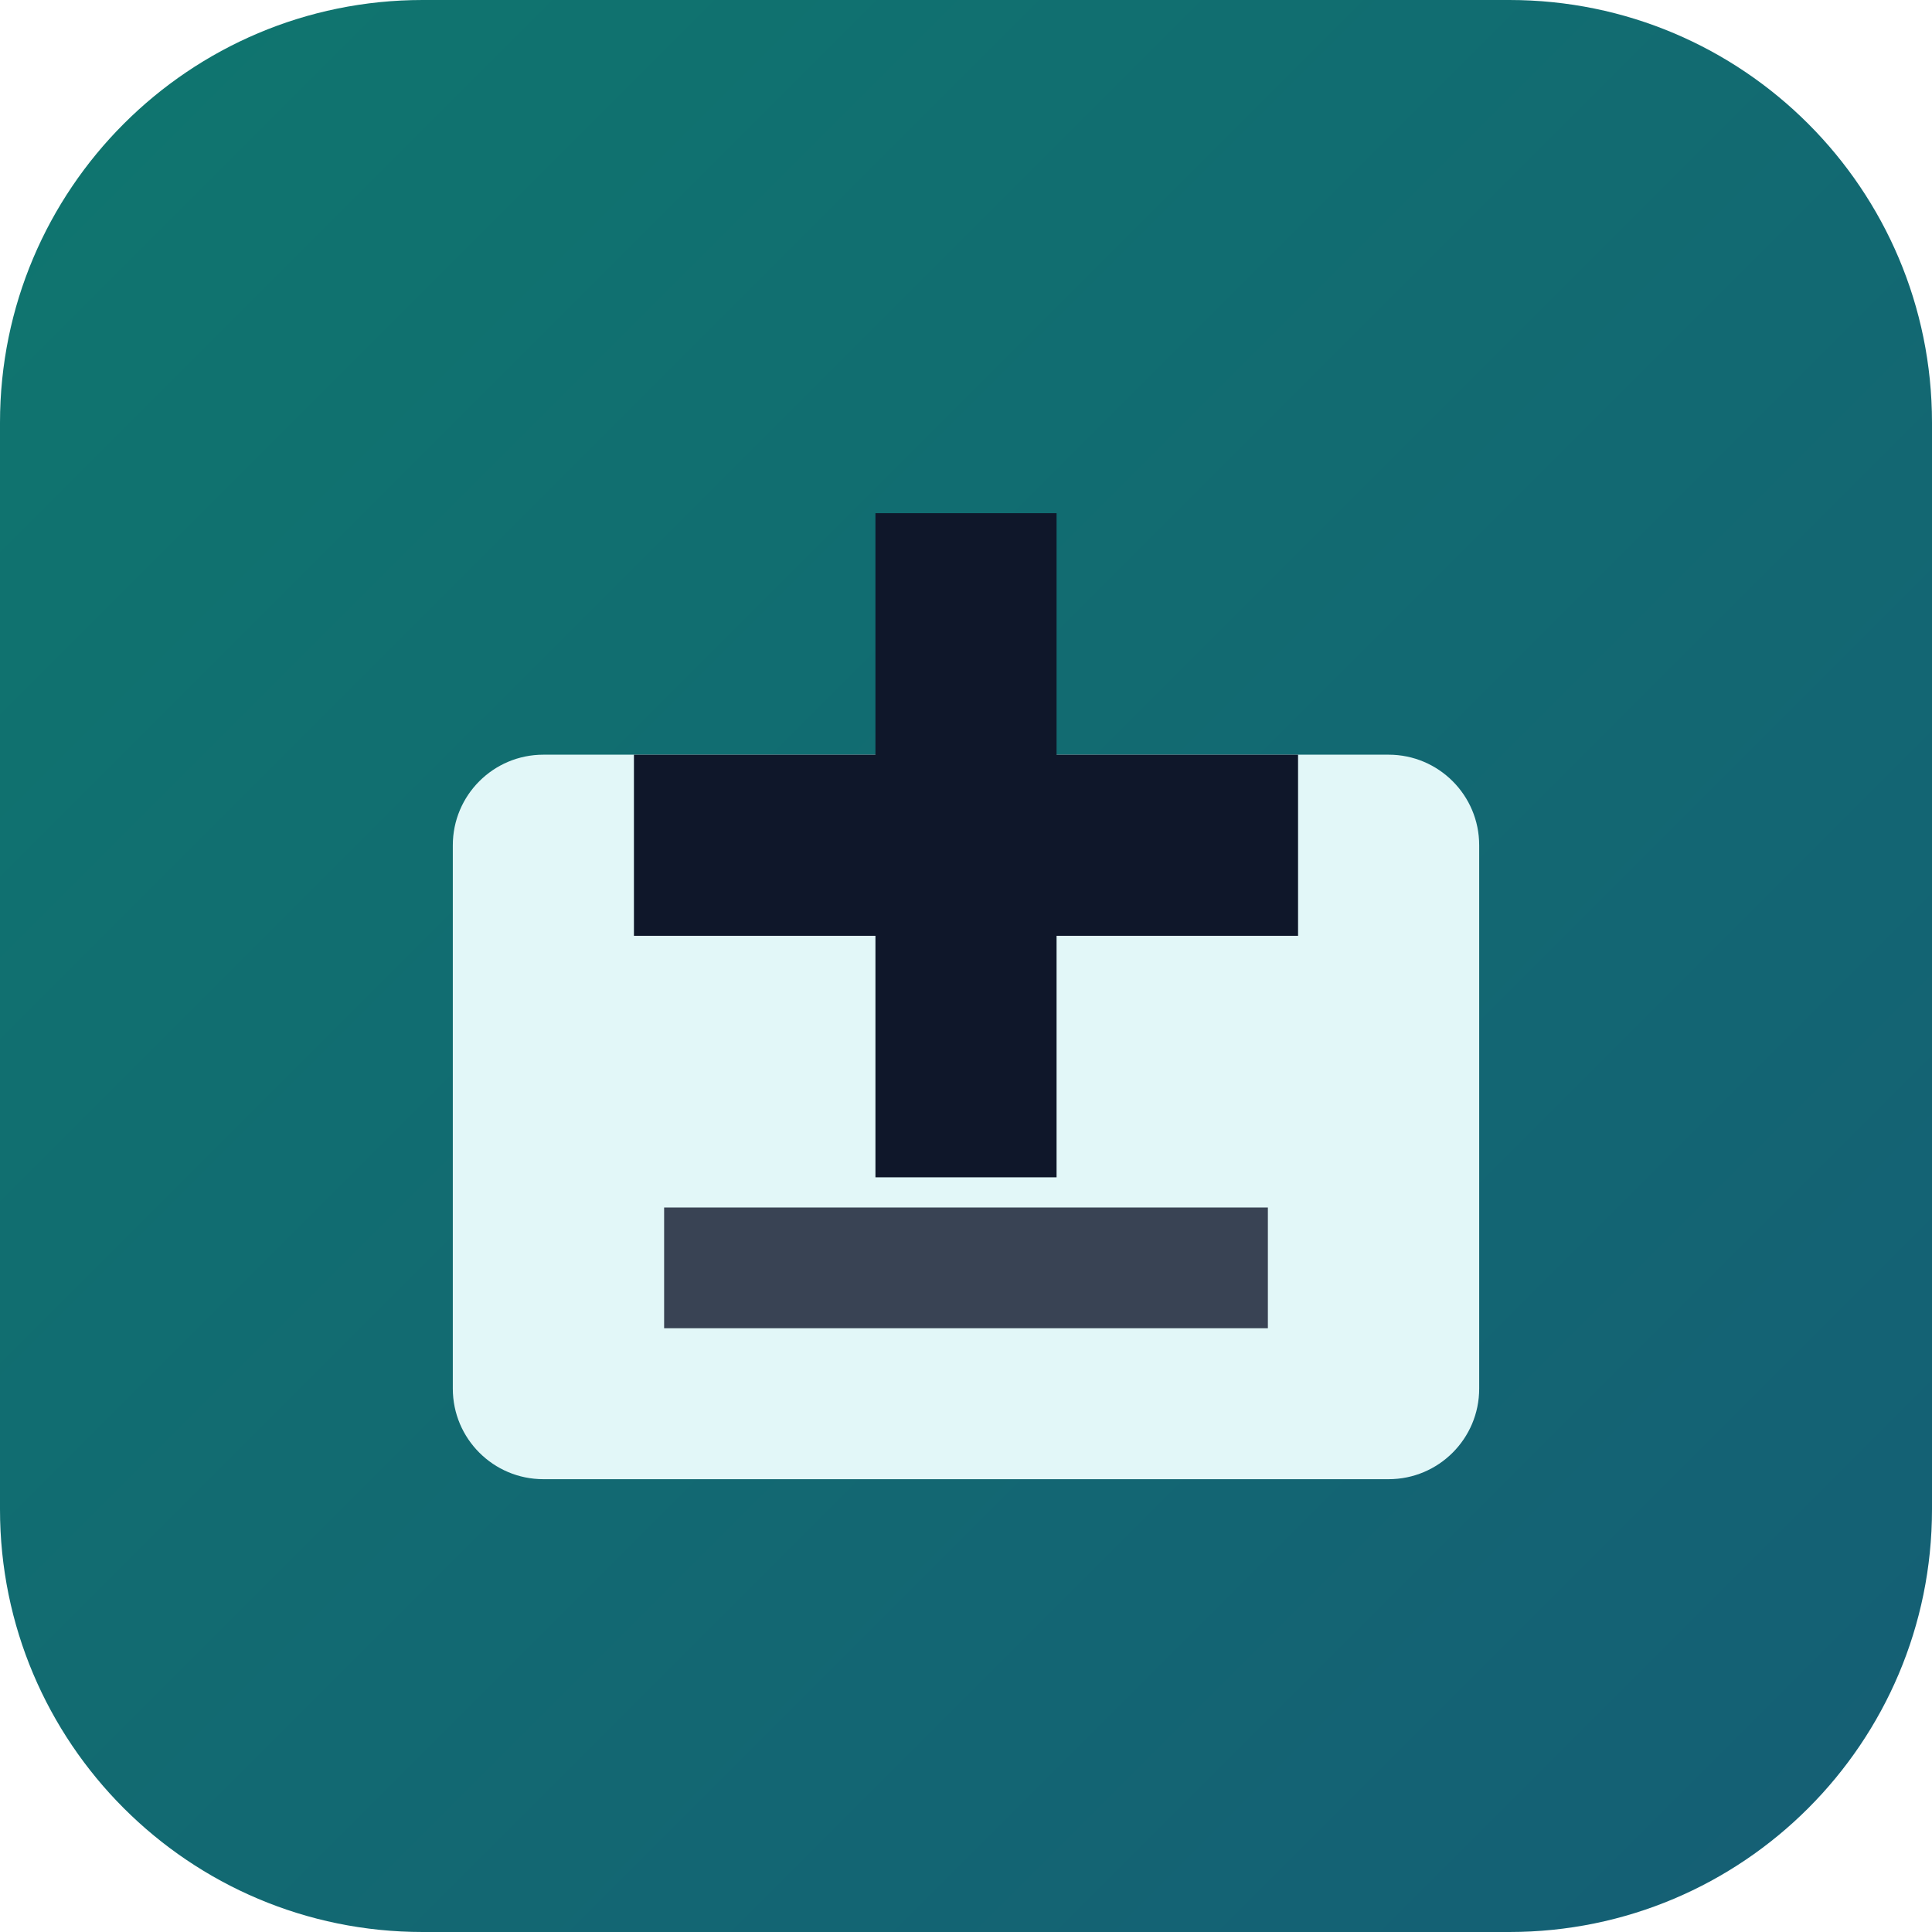
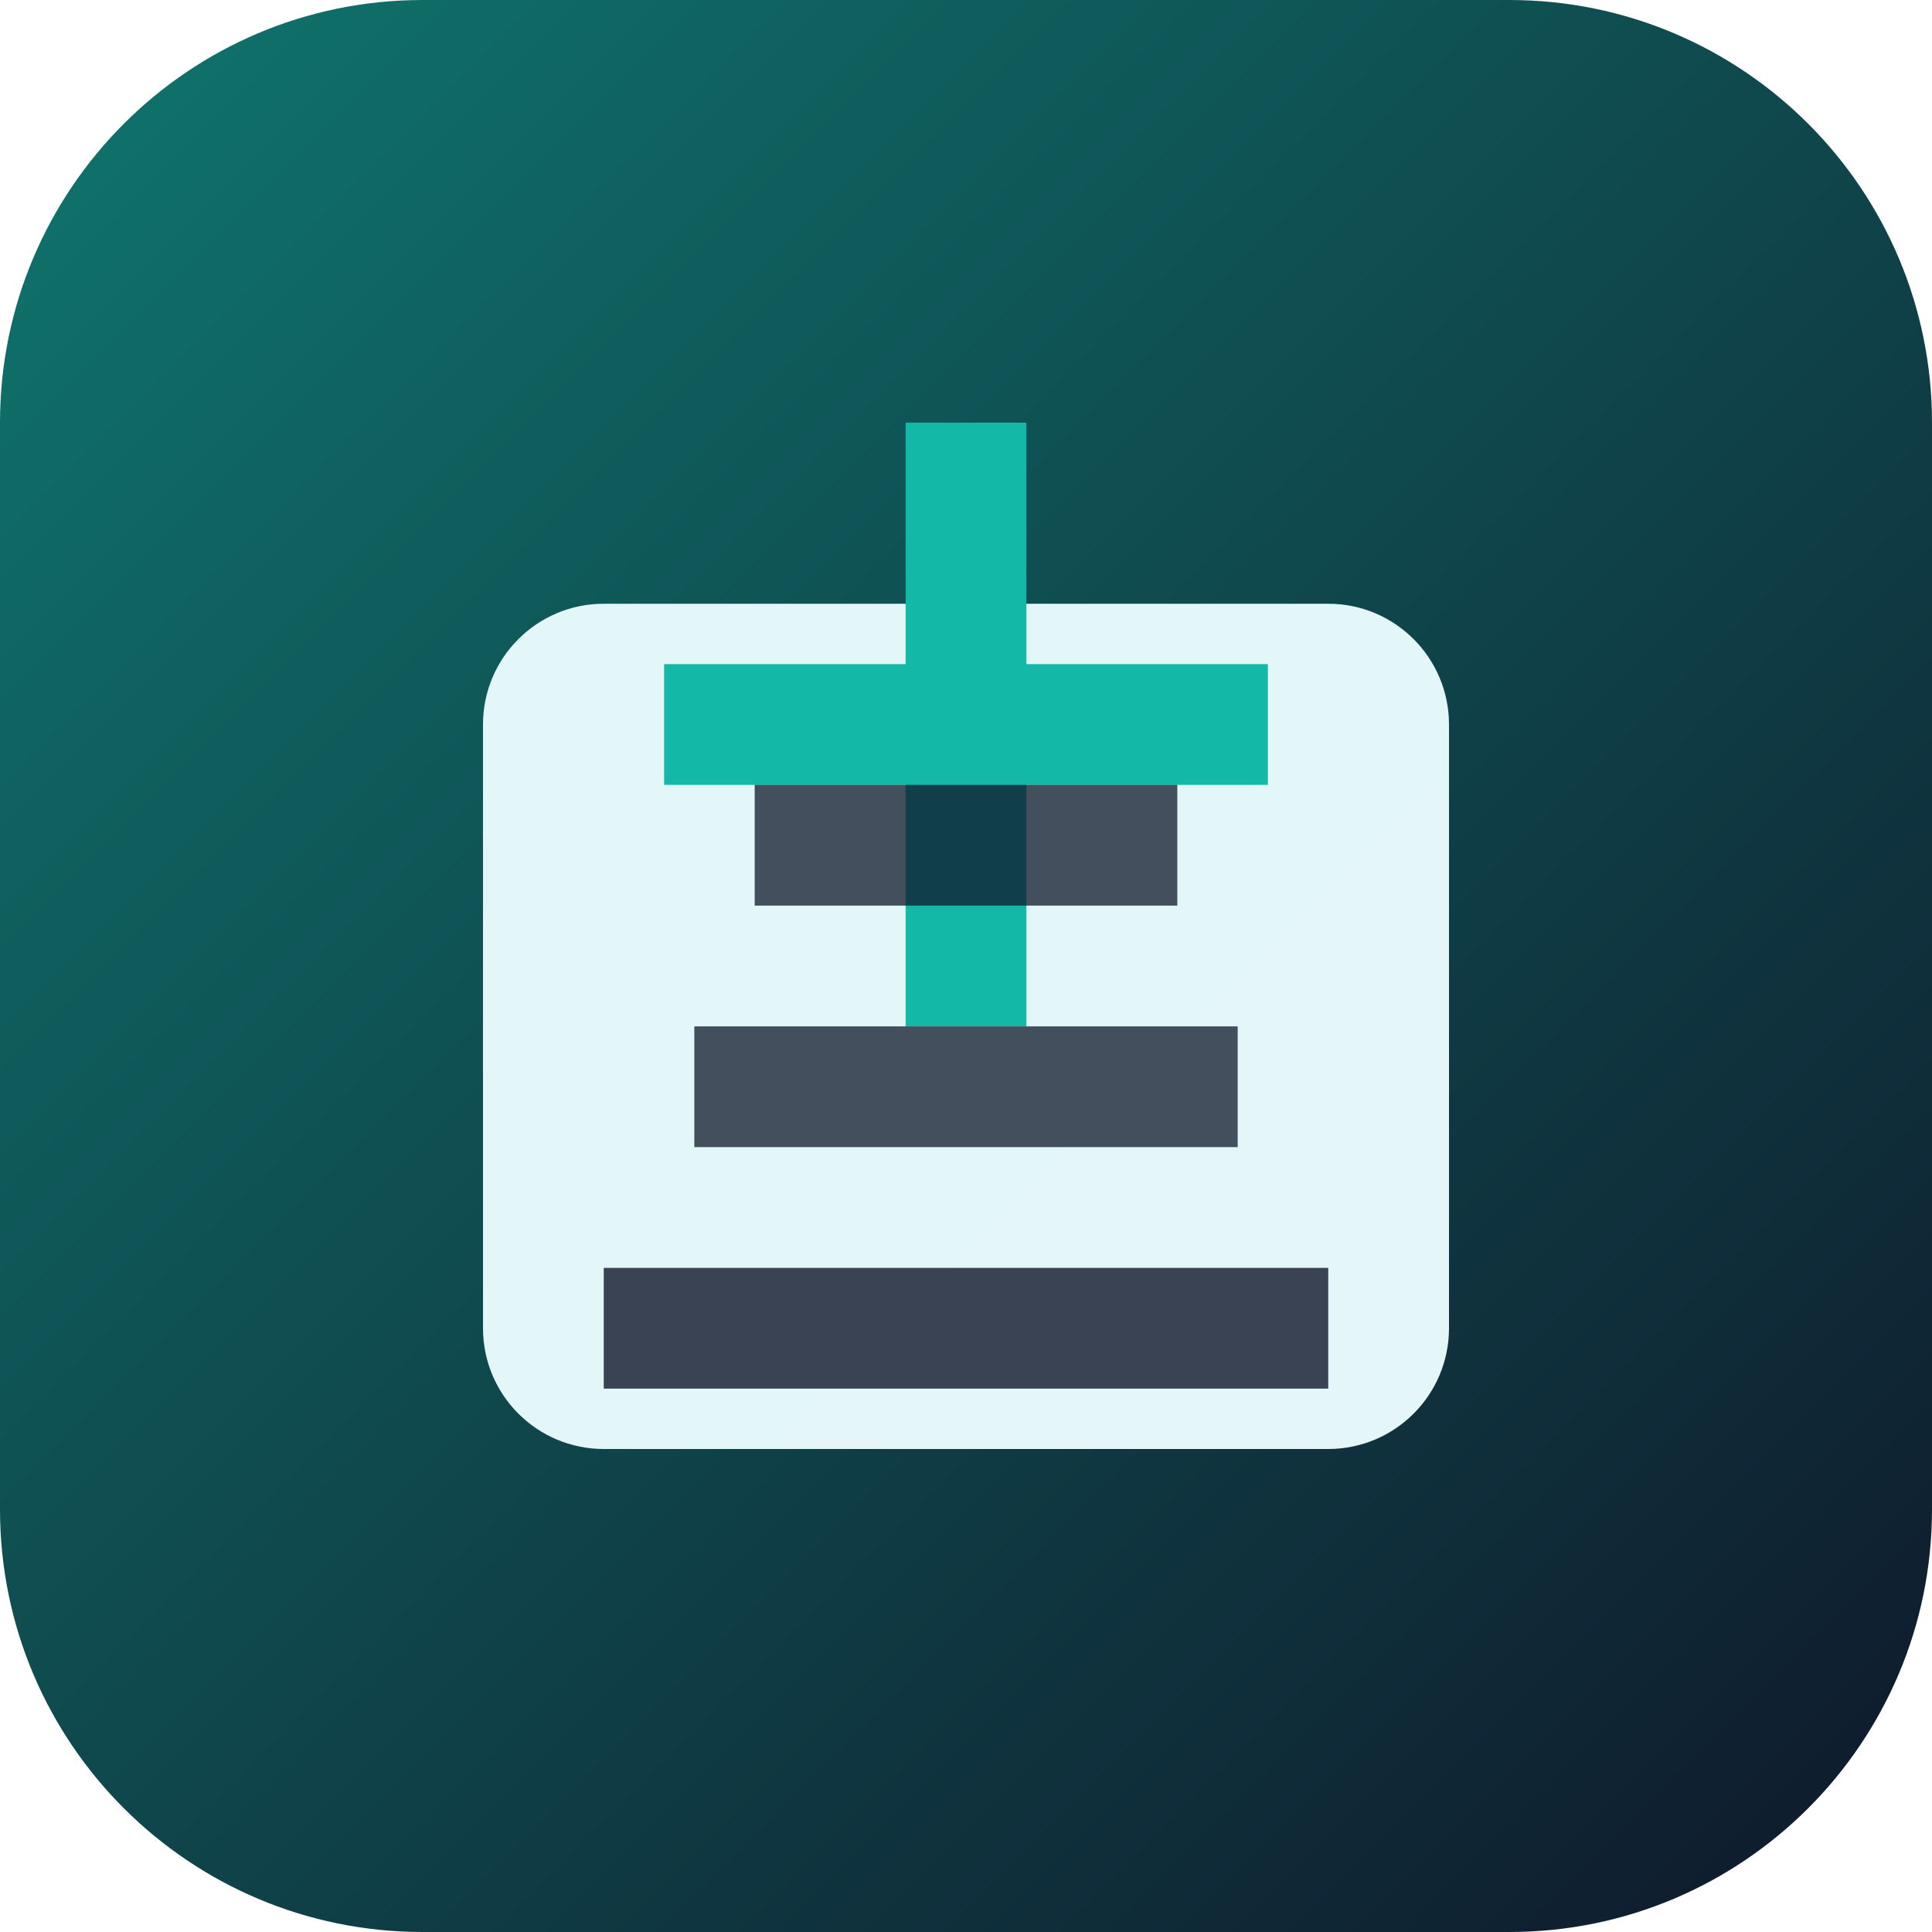
<svg xmlns="http://www.w3.org/2000/svg" viewBox="0 0 64 64" role="img" aria-label="Hospital MOU favicon">
  <defs>
    <linearGradient id="bg" x1="0" x2="1" y1="0" y2="1">
      <stop offset="0%" stop-color="#0f766e" />
-       <stop offset="100%" stop-color="#155e75" />
+       <stop offset="100%" stop-color="#0f172a" />
    </linearGradient>
  </defs>
  <rect width="64" height="64" rx="14" fill="url(#bg)" />
-   <path d="M18 25h28a3 3 0 0 1 3 3v18a3 3 0 0 1-3 3H18a3 3 0 0 1-3-3V28a3 3 0 0 1 3-3z" fill="#ecfeff" opacity="0.95" />
-   <path d="M29 17h6v8h8v6h-8v8h-6v-8h-8v-6h8v-8z" fill="#0f172a" />
-   <path d="M22 40h20v4H22z" fill="#0f172a" opacity="0.8" />
+   <rect x="16" y="20" width="32" height="28" rx="4" fill="#ecfeff" opacity="0.96" />
+   <path d="M30 14h4v8h8v4h-8v8h-4v-8h-8v-4h8v-8z" fill="#14b8a6" />
+   <path d="M20 42h24v4H20z" fill="#0f172a" opacity="0.8" />
+   <path d="M25 26h14v4H25zm-2 8h18v4H23z" fill="#0f172a" opacity="0.75" />
</svg>
